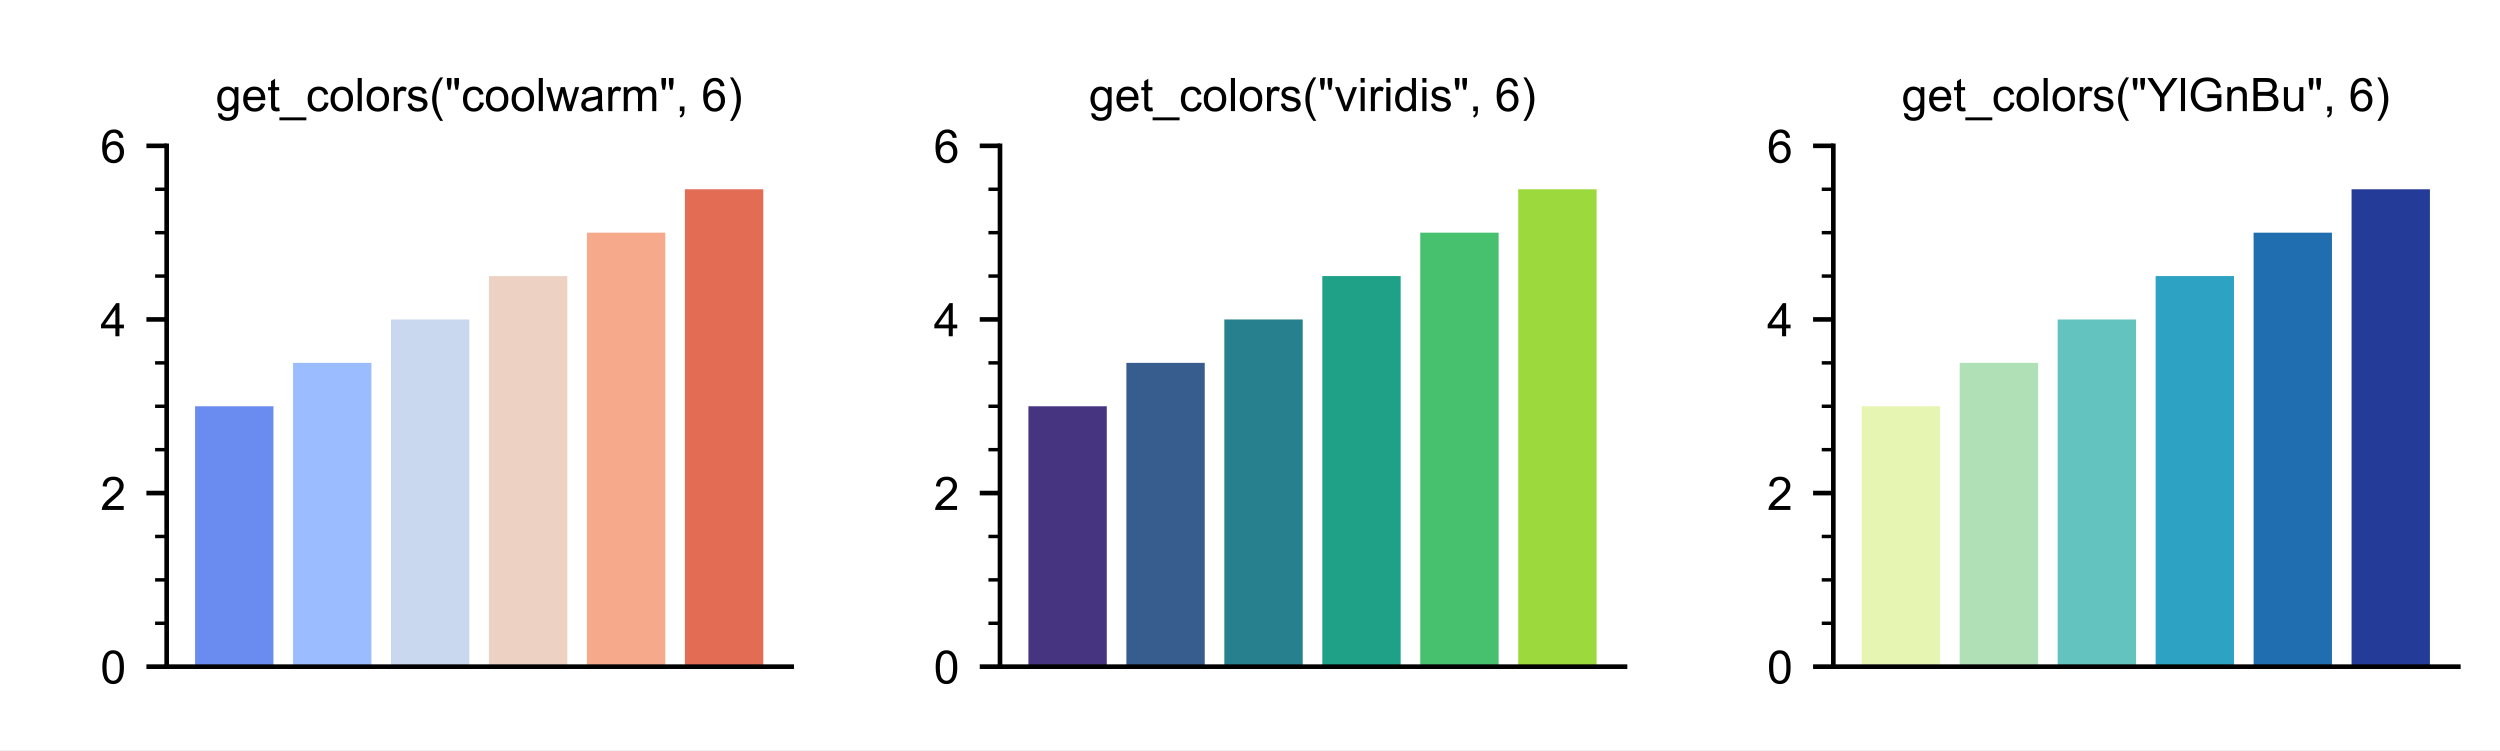
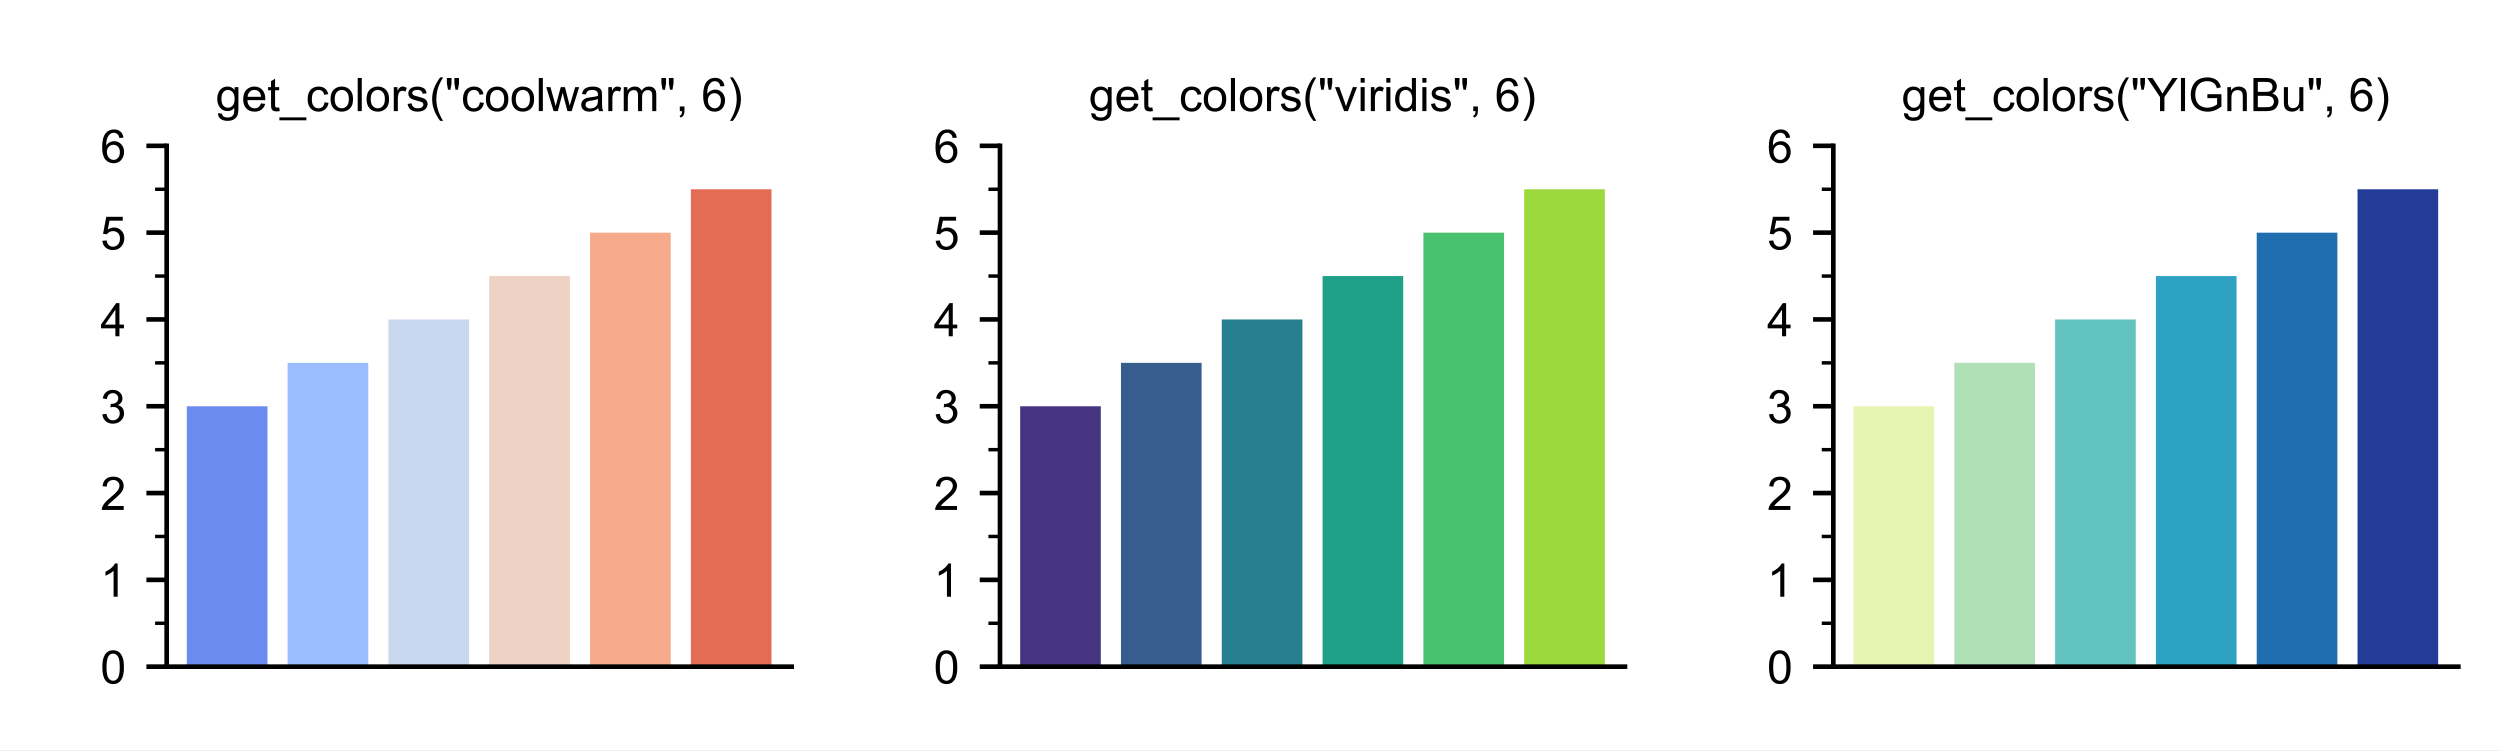
<svg xmlns="http://www.w3.org/2000/svg" xmlns:xlink="http://www.w3.org/1999/xlink" width="432pt" height="129.6pt" viewBox="0 0 432 129.6" version="1.1">
  <defs>
    <style type="text/css">*{stroke-linejoin: round; stroke-linecap: butt}</style>
  </defs>
  <g id="figure_1">
    <g id="patch_1">
      <path d="M 0 129.6  L 432 129.6  L 432 0  L 0 0  z " style="fill: #ffffff" />
    </g>
    <g id="axes_1">
      <g id="patch_2">
        <path d="M 28.8 115.2  L 136.8 115.2  L 136.8 25.2  L 28.8 25.2  z " style="fill: #ffffff" />
      </g>
      <g id="patch_3">
-         <path d="M 33.709 115.2  L 47.251 115.2  L 47.251 70.2  L 33.709 70.2  z " clip-path="url(#p4380876fb9)" style="fill: #6a8bef" />
+         <path d="M 32.284 115.2  L 46.219 115.2  L 46.219 70.2  L 32.284 70.2  z " clip-path="url(#p4380876fb9)" style="fill: #6a8bef" />
      </g>
      <g id="patch_4">
-         <path d="M 50.637 115.2  L 64.179 115.2  L 64.179 62.7  L 50.637 62.7  z " clip-path="url(#p4380876fb9)" style="fill: #9bbcff" />
+         <path d="M 49.703 115.2  L 63.639 115.2  L 63.639 62.7  L 49.703 62.7  z " clip-path="url(#p4380876fb9)" style="fill: #9bbcff" />
      </g>
      <g id="patch_5">
-         <path d="M 67.565 115.2  L 81.107 115.2  L 81.107 55.2  L 67.565 55.2  z " clip-path="url(#p4380876fb9)" style="fill: #cad8ef" />
+         <path d="M 67.123 115.2  L 81.058 115.2  L 81.058 55.2  L 67.123 55.2  z " clip-path="url(#p4380876fb9)" style="fill: #cad8ef" />
      </g>
      <g id="patch_6">
-         <path d="M 84.493 115.2  L 98.035 115.2  L 98.035 47.7  L 84.493 47.7  z " clip-path="url(#p4380876fb9)" style="fill: #edd2c3" />
+         <path d="M 84.542 115.2  L 98.477 115.2  L 98.477 47.7  L 84.542 47.7  z " clip-path="url(#p4380876fb9)" style="fill: #edd2c3" />
      </g>
      <g id="patch_7">
-         <path d="M 101.421 115.2  L 114.963 115.2  L 114.963 40.2  L 101.421 40.2  z " clip-path="url(#p4380876fb9)" style="fill: #f7a98b" />
+         <path d="M 101.961 115.2  L 115.897 115.2  L 115.897 40.2  L 101.961 40.2  z " clip-path="url(#p4380876fb9)" style="fill: #f7a98b" />
      </g>
      <g id="patch_8">
-         <path d="M 118.349 115.2  L 131.891 115.2  L 131.891 32.7  L 118.349 32.7  z " clip-path="url(#p4380876fb9)" style="fill: #e36c55" />
+         <path d="M 119.381 115.2  L 133.316 115.2  L 133.316 32.7  L 119.381 32.7  z " clip-path="url(#p4380876fb9)" style="fill: #e36c55" />
      </g>
      <g id="matplotlib.axis_1" />
      <g id="matplotlib.axis_2">
        <g id="ytick_1">
          <g id="line2d_1">
            <defs>
              <path id="maa1948f9ac" d="M 0 0  L -3.5 0  " style="stroke: #000000; stroke-width: 0.8" />
            </defs>
            <g>
              <use xlink:href="#maa1948f9ac" x="28.8" y="115.2" style="stroke: #000000; stroke-width: 0.8" />
            </g>
          </g>
          <g id="text_1">
            <g transform="translate(17.35125 118.1121) scale(0.08 -0.08)">
              <defs>
                <path id="ArialMT-13" d="M 266 2259  Q 266 3072 433 3567  Q 600 4063 929 4331  Q 1259 4600 1759 4600  Q 2128 4600 2406 4451  Q 2684 4303 2865 4023  Q 3047 3744 3150 3342  Q 3253 2941 3253 2259  Q 3253 1453 3087 958  Q 2922 463 2592 192  Q 2263 -78 1759 -78  Q 1097 -78 719 397  Q 266 969 266 2259  z M 844 2259  Q 844 1131 1108 757  Q 1372 384 1759 384  Q 2147 384 2411 759  Q 2675 1134 2675 2259  Q 2675 3391 2411 3762  Q 2147 4134 1753 4134  Q 1366 4134 1134 3806  Q 844 3388 844 2259  z " transform="scale(0.015625)" />
              </defs>
              <use xlink:href="#ArialMT-13" />
            </g>
          </g>
        </g>
        <g id="ytick_2">
          <g id="line2d_2">
            <g>
+               <use xlink:href="#maa1948f9ac" x="28.8" y="100.2" style="stroke: #000000; stroke-width: 0.8" />
+             </g>
+           </g>
+           <g id="text_2">
+             <g transform="translate(17.35125 103.1121) scale(0.08 -0.08)">
+               <defs>
+                 <path id="ArialMT-14" d="M 2384 0  L 1822 0  L 1822 3584  Q 1619 3391 1289 3197  Q 959 3003 697 2906  L 697 3450  Q 1169 3672 1522 3987  Q 1875 4303 2022 4600  L 2384 4600  L 2384 0  z " transform="scale(0.015625)" />
+               </defs>
+               <use xlink:href="#ArialMT-14" />
+             </g>
+           </g>
+         </g>
+         <g id="ytick_3">
+           <g id="line2d_3">
+             <g>
              <use xlink:href="#maa1948f9ac" x="28.8" y="85.2" style="stroke: #000000; stroke-width: 0.8" />
            </g>
          </g>
-           <g id="text_2">
+           <g id="text_3">
            <g transform="translate(17.35125 88.11211) scale(0.08 -0.08)">
              <defs>
                <path id="ArialMT-15" d="M 3222 541  L 3222 0  L 194 0  Q 188 203 259 391  Q 375 700 629 1000  Q 884 1300 1366 1694  Q 2113 2306 2375 2664  Q 2638 3022 2638 3341  Q 2638 3675 2398 3904  Q 2159 4134 1775 4134  Q 1369 4134 1125 3890  Q 881 3647 878 3216  L 300 3275  Q 359 3922 746 4261  Q 1134 4600 1788 4600  Q 2447 4600 2831 4234  Q 3216 3869 3216 3328  Q 3216 3053 3103 2787  Q 2991 2522 2730 2228  Q 2469 1934 1863 1422  Q 1356 997 1212 845  Q 1069 694 975 541  L 3222 541  z " transform="scale(0.015625)" />
              </defs>
              <use xlink:href="#ArialMT-15" />
            </g>
          </g>
        </g>
-         <g id="ytick_3">
-           <g id="line2d_3">
+         <g id="ytick_4">
+           <g id="line2d_4">
+             <g>
+               <use xlink:href="#maa1948f9ac" x="28.8" y="70.2" style="stroke: #000000; stroke-width: 0.8" />
+             </g>
+           </g>
+           <g id="text_4">
+             <g transform="translate(17.35125 73.11211) scale(0.08 -0.08)">
+               <defs>
+                 <path id="ArialMT-16" d="M 269 1209  L 831 1284  Q 928 806 1161 595  Q 1394 384 1728 384  Q 2125 384 2398 659  Q 2672 934 2672 1341  Q 2672 1728 2419 1979  Q 2166 2231 1775 2231  Q 1616 2231 1378 2169  L 1441 2663  Q 1497 2656 1531 2656  Q 1891 2656 2178 2843  Q 2466 3031 2466 3422  Q 2466 3731 2256 3934  Q 2047 4138 1716 4138  Q 1388 4138 1169 3931  Q 950 3725 888 3313  L 325 3413  Q 428 3978 793 4289  Q 1159 4600 1703 4600  Q 2078 4600 2393 4439  Q 2709 4278 2876 4000  Q 3044 3722 3044 3409  Q 3044 3113 2884 2869  Q 2725 2625 2413 2481  Q 2819 2388 3044 2092  Q 3269 1797 3269 1353  Q 3269 753 2831 336  Q 2394 -81 1725 -81  Q 1122 -81 723 278  Q 325 638 269 1209  z " transform="scale(0.015625)" />
+               </defs>
+               <use xlink:href="#ArialMT-16" />
+             </g>
+           </g>
+         </g>
+         <g id="ytick_5">
+           <g id="line2d_5">
            <g>
              <use xlink:href="#maa1948f9ac" x="28.8" y="55.2" style="stroke: #000000; stroke-width: 0.8" />
            </g>
          </g>
-           <g id="text_3">
+           <g id="text_5">
            <g transform="translate(17.35125 58.11211) scale(0.08 -0.08)">
              <defs>
                <path id="ArialMT-17" d="M 2069 0  L 2069 1097  L 81 1097  L 81 1613  L 2172 4581  L 2631 4581  L 2631 1613  L 3250 1613  L 3250 1097  L 2631 1097  L 2631 0  L 2069 0  z M 2069 1613  L 2069 3678  L 634 1613  L 2069 1613  z " transform="scale(0.015625)" />
              </defs>
              <use xlink:href="#ArialMT-17" />
            </g>
          </g>
        </g>
-         <g id="ytick_4">
-           <g id="line2d_4">
+         <g id="ytick_6">
+           <g id="line2d_6">
+             <g>
+               <use xlink:href="#maa1948f9ac" x="28.8" y="40.2" style="stroke: #000000; stroke-width: 0.8" />
+             </g>
+           </g>
+           <g id="text_6">
+             <g transform="translate(17.35125 43.11211) scale(0.08 -0.08)">
+               <defs>
+                 <path id="ArialMT-18" d="M 266 1200  L 856 1250  Q 922 819 1161 601  Q 1400 384 1738 384  Q 2144 384 2425 690  Q 2706 997 2706 1503  Q 2706 1984 2436 2262  Q 2166 2541 1728 2541  Q 1456 2541 1237 2417  Q 1019 2294 894 2097  L 366 2166  L 809 4519  L 3088 4519  L 3088 3981  L 1259 3981  L 1013 2750  Q 1425 3038 1878 3038  Q 2478 3038 2890 2622  Q 3303 2206 3303 1553  Q 3303 931 2941 478  Q 2500 -78 1738 -78  Q 1113 -78 717 272  Q 322 622 266 1200  z " transform="scale(0.015625)" />
+               </defs>
+               <use xlink:href="#ArialMT-18" />
+             </g>
+           </g>
+         </g>
+         <g id="ytick_7">
+           <g id="line2d_7">
            <g>
              <use xlink:href="#maa1948f9ac" x="28.8" y="25.2" style="stroke: #000000; stroke-width: 0.8" />
            </g>
          </g>
-           <g id="text_4">
+           <g id="text_7">
            <g transform="translate(17.35125 28.11211) scale(0.08 -0.08)">
              <defs>
                <path id="ArialMT-19" d="M 3184 3459  L 2625 3416  Q 2550 3747 2413 3897  Q 2184 4138 1850 4138  Q 1581 4138 1378 3988  Q 1113 3794 959 3422  Q 806 3050 800 2363  Q 1003 2672 1297 2822  Q 1591 2972 1913 2972  Q 2475 2972 2870 2558  Q 3266 2144 3266 1488  Q 3266 1056 3080 686  Q 2894 316 2569 119  Q 2244 -78 1831 -78  Q 1128 -78 684 439  Q 241 956 241 2144  Q 241 3472 731 4075  Q 1159 4600 1884 4600  Q 2425 4600 2770 4297  Q 3116 3994 3184 3459  z M 888 1484  Q 888 1194 1011 928  Q 1134 663 1356 523  Q 1578 384 1822 384  Q 2178 384 2434 671  Q 2691 959 2691 1453  Q 2691 1928 2437 2201  Q 2184 2475 1800 2475  Q 1419 2475 1153 2201  Q 888 1928 888 1484  z " transform="scale(0.015625)" />
              </defs>
              <use xlink:href="#ArialMT-19" />
            </g>
          </g>
        </g>
-         <g id="ytick_5">
-           <g id="line2d_5">
+         <g id="ytick_8">
+           <g id="line2d_8">
            <defs>
              <path id="mb0a09c1bce" d="M 0 0  L -2 0  " style="stroke: #000000; stroke-width: 0.6" />
            </defs>
            <g>
              <use xlink:href="#mb0a09c1bce" x="28.8" y="107.7" style="stroke: #000000; stroke-width: 0.6" />
            </g>
          </g>
        </g>
-         <g id="ytick_6">
-           <g id="line2d_6">
-             <g>
-               <use xlink:href="#mb0a09c1bce" x="28.8" y="100.2" style="stroke: #000000; stroke-width: 0.6" />
-             </g>
-           </g>
-         </g>
-         <g id="ytick_7">
-           <g id="line2d_7">
-             <g>
-               <use xlink:href="#mb0a09c1bce" x="28.8" y="92.7" style="stroke: #000000; stroke-width: 0.6" />
-             </g>
-           </g>
-         </g>
-         <g id="ytick_8">
-           <g id="line2d_8">
-             <g>
-               <use xlink:href="#mb0a09c1bce" x="28.8" y="77.7" style="stroke: #000000; stroke-width: 0.6" />
-             </g>
-           </g>
-         </g>
        <g id="ytick_9">
          <g id="line2d_9">
            <g>
-               <use xlink:href="#mb0a09c1bce" x="28.8" y="70.2" style="stroke: #000000; stroke-width: 0.6" />
+               <use xlink:href="#mb0a09c1bce" x="28.8" y="92.7" style="stroke: #000000; stroke-width: 0.6" />
            </g>
          </g>
        </g>
        <g id="ytick_10">
          <g id="line2d_10">
            <g>
-               <use xlink:href="#mb0a09c1bce" x="28.8" y="62.7" style="stroke: #000000; stroke-width: 0.6" />
+               <use xlink:href="#mb0a09c1bce" x="28.8" y="77.7" style="stroke: #000000; stroke-width: 0.6" />
            </g>
          </g>
        </g>
        <g id="ytick_11">
          <g id="line2d_11">
            <g>
-               <use xlink:href="#mb0a09c1bce" x="28.8" y="47.7" style="stroke: #000000; stroke-width: 0.6" />
+               <use xlink:href="#mb0a09c1bce" x="28.8" y="62.7" style="stroke: #000000; stroke-width: 0.6" />
            </g>
          </g>
        </g>
        <g id="ytick_12">
          <g id="line2d_12">
            <g>
-               <use xlink:href="#mb0a09c1bce" x="28.8" y="40.2" style="stroke: #000000; stroke-width: 0.6" />
+               <use xlink:href="#mb0a09c1bce" x="28.8" y="47.7" style="stroke: #000000; stroke-width: 0.6" />
            </g>
          </g>
        </g>
        <g id="ytick_13">
          <g id="line2d_13">
            <g>
              <use xlink:href="#mb0a09c1bce" x="28.8" y="32.7" style="stroke: #000000; stroke-width: 0.6" />
            </g>
          </g>
        </g>
      </g>
      <g id="patch_9">
        <path d="M 28.8 115.2  L 28.8 25.2  " style="fill: none; stroke: #000000; stroke-width: 0.8; stroke-linejoin: miter; stroke-linecap: square" />
      </g>
      <g id="patch_10">
        <path d="M 28.8 115.2  L 136.8 115.2  " style="fill: none; stroke: #000000; stroke-width: 0.8; stroke-linejoin: miter; stroke-linecap: square" />
      </g>
-       <g id="text_5">
+       <g id="text_8">
        <g transform="translate(37.28125 19.2) scale(0.08 -0.08)">
          <defs>
            <path id="ArialMT-4a" d="M 319 -275  L 866 -356  Q 900 -609 1056 -725  Q 1266 -881 1628 -881  Q 2019 -881 2231 -725  Q 2444 -569 2519 -288  Q 2563 -116 2559 434  Q 2191 0 1641 0  Q 956 0 581 494  Q 206 988 206 1678  Q 206 2153 378 2554  Q 550 2956 876 3175  Q 1203 3394 1644 3394  Q 2231 3394 2613 2919  L 2613 3319  L 3131 3319  L 3131 450  Q 3131 -325 2973 -648  Q 2816 -972 2473 -1159  Q 2131 -1347 1631 -1347  Q 1038 -1347 672 -1080  Q 306 -813 319 -275  z M 784 1719  Q 784 1066 1043 766  Q 1303 466 1694 466  Q 2081 466 2343 764  Q 2606 1063 2606 1700  Q 2606 2309 2336 2618  Q 2066 2928 1684 2928  Q 1309 2928 1046 2623  Q 784 2319 784 1719  z " transform="scale(0.015625)" />
            <path id="ArialMT-48" d="M 2694 1069  L 3275 997  Q 3138 488 2766 206  Q 2394 -75 1816 -75  Q 1088 -75 661 373  Q 234 822 234 1631  Q 234 2469 665 2931  Q 1097 3394 1784 3394  Q 2450 3394 2872 2941  Q 3294 2488 3294 1666  Q 3294 1616 3291 1516  L 816 1516  Q 847 969 1125 678  Q 1403 388 1819 388  Q 2128 388 2347 550  Q 2566 713 2694 1069  z M 847 1978  L 2700 1978  Q 2663 2397 2488 2606  Q 2219 2931 1791 2931  Q 1403 2931 1139 2672  Q 875 2413 847 1978  z " transform="scale(0.015625)" />
            <path id="ArialMT-57" d="M 1650 503  L 1731 6  Q 1494 -44 1306 -44  Q 1000 -44 831 53  Q 663 150 594 308  Q 525 466 525 972  L 525 2881  L 113 2881  L 113 3319  L 525 3319  L 525 4141  L 1084 4478  L 1084 3319  L 1650 3319  L 1650 2881  L 1084 2881  L 1084 941  Q 1084 700 1114 631  Q 1144 563 1211 522  Q 1278 481 1403 481  Q 1497 481 1650 503  z " transform="scale(0.015625)" />
            <path id="ArialMT-42" d="M -97 -1272  L -97 -866  L 3631 -866  L 3631 -1272  L -97 -1272  z " transform="scale(0.015625)" />
            <path id="ArialMT-46" d="M 2588 1216  L 3141 1144  Q 3050 572 2676 248  Q 2303 -75 1759 -75  Q 1078 -75 664 370  Q 250 816 250 1647  Q 250 2184 428 2587  Q 606 2991 970 3192  Q 1334 3394 1763 3394  Q 2303 3394 2647 3120  Q 2991 2847 3088 2344  L 2541 2259  Q 2463 2594 2264 2762  Q 2066 2931 1784 2931  Q 1359 2931 1093 2626  Q 828 2322 828 1663  Q 828 994 1084 691  Q 1341 388 1753 388  Q 2084 388 2306 591  Q 2528 794 2588 1216  z " transform="scale(0.015625)" />
            <path id="ArialMT-52" d="M 213 1659  Q 213 2581 725 3025  Q 1153 3394 1769 3394  Q 2453 3394 2887 2945  Q 3322 2497 3322 1706  Q 3322 1066 3130 698  Q 2938 331 2570 128  Q 2203 -75 1769 -75  Q 1072 -75 642 372  Q 213 819 213 1659  z M 791 1659  Q 791 1022 1069 705  Q 1347 388 1769 388  Q 2188 388 2466 706  Q 2744 1025 2744 1678  Q 2744 2294 2464 2611  Q 2184 2928 1769 2928  Q 1347 2928 1069 2612  Q 791 2297 791 1659  z " transform="scale(0.015625)" />
            <path id="ArialMT-4f" d="M 409 0  L 409 4581  L 972 4581  L 972 0  L 409 0  z " transform="scale(0.015625)" />
            <path id="ArialMT-55" d="M 416 0  L 416 3319  L 922 3319  L 922 2816  Q 1116 3169 1280 3281  Q 1444 3394 1641 3394  Q 1925 3394 2219 3213  L 2025 2691  Q 1819 2813 1613 2813  Q 1428 2813 1281 2702  Q 1134 2591 1072 2394  Q 978 2094 978 1738  L 978 0  L 416 0  z " transform="scale(0.015625)" />
            <path id="ArialMT-56" d="M 197 991  L 753 1078  Q 800 744 1014 566  Q 1228 388 1613 388  Q 2000 388 2187 545  Q 2375 703 2375 916  Q 2375 1106 2209 1216  Q 2094 1291 1634 1406  Q 1016 1563 777 1677  Q 538 1791 414 1992  Q 291 2194 291 2438  Q 291 2659 392 2848  Q 494 3038 669 3163  Q 800 3259 1026 3326  Q 1253 3394 1513 3394  Q 1903 3394 2198 3281  Q 2494 3169 2634 2976  Q 2775 2784 2828 2463  L 2278 2388  Q 2241 2644 2061 2787  Q 1881 2931 1553 2931  Q 1166 2931 1000 2803  Q 834 2675 834 2503  Q 834 2394 903 2306  Q 972 2216 1119 2156  Q 1203 2125 1616 2013  Q 2213 1853 2448 1751  Q 2684 1650 2818 1456  Q 2953 1263 2953 975  Q 2953 694 2789 445  Q 2625 197 2315 61  Q 2006 -75 1616 -75  Q 969 -75 630 194  Q 291 463 197 991  z " transform="scale(0.015625)" />
            <path id="ArialMT-b" d="M 1497 -1347  Q 1031 -759 709 28  Q 388 816 388 1659  Q 388 2403 628 3084  Q 909 3875 1497 4659  L 1900 4659  Q 1522 4009 1400 3731  Q 1209 3300 1100 2831  Q 966 2247 966 1656  Q 966 153 1900 -1347  L 1497 -1347  z " transform="scale(0.015625)" />
            <path id="ArialMT-5" d="M 450 2959  L 294 3831  L 294 4581  L 934 4581  L 934 3831  L 794 2959  L 450 2959  z M 1484 2959  L 1331 3831  L 1331 4581  L 1972 4581  L 1972 3831  L 1822 2959  L 1484 2959  z " transform="scale(0.015625)" />
            <path id="ArialMT-5a" d="M 1034 0  L 19 3319  L 600 3319  L 1128 1403  L 1325 691  Q 1338 744 1497 1375  L 2025 3319  L 2603 3319  L 3100 1394  L 3266 759  L 3456 1400  L 4025 3319  L 4572 3319  L 3534 0  L 2950 0  L 2422 1988  L 2294 2553  L 1622 0  L 1034 0  z " transform="scale(0.015625)" />
            <path id="ArialMT-44" d="M 2588 409  Q 2275 144 1986 34  Q 1697 -75 1366 -75  Q 819 -75 525 192  Q 231 459 231 875  Q 231 1119 342 1320  Q 453 1522 633 1644  Q 813 1766 1038 1828  Q 1203 1872 1538 1913  Q 2219 1994 2541 2106  Q 2544 2222 2544 2253  Q 2544 2597 2384 2738  Q 2169 2928 1744 2928  Q 1347 2928 1158 2789  Q 969 2650 878 2297  L 328 2372  Q 403 2725 575 2942  Q 747 3159 1072 3276  Q 1397 3394 1825 3394  Q 2250 3394 2515 3294  Q 2781 3194 2906 3042  Q 3031 2891 3081 2659  Q 3109 2516 3109 2141  L 3109 1391  Q 3109 606 3145 398  Q 3181 191 3288 0  L 2700 0  Q 2613 175 2588 409  z M 2541 1666  Q 2234 1541 1622 1453  Q 1275 1403 1131 1340  Q 988 1278 909 1158  Q 831 1038 831 891  Q 831 666 1001 516  Q 1172 366 1500 366  Q 1825 366 2078 508  Q 2331 650 2450 897  Q 2541 1088 2541 1459  L 2541 1666  z " transform="scale(0.015625)" />
            <path id="ArialMT-50" d="M 422 0  L 422 3319  L 925 3319  L 925 2853  Q 1081 3097 1340 3245  Q 1600 3394 1931 3394  Q 2300 3394 2536 3241  Q 2772 3088 2869 2813  Q 3263 3394 3894 3394  Q 4388 3394 4653 3120  Q 4919 2847 4919 2278  L 4919 0  L 4359 0  L 4359 2091  Q 4359 2428 4304 2576  Q 4250 2725 4106 2815  Q 3963 2906 3769 2906  Q 3419 2906 3187 2673  Q 2956 2441 2956 1928  L 2956 0  L 2394 0  L 2394 2156  Q 2394 2531 2256 2718  Q 2119 2906 1806 2906  Q 1569 2906 1367 2781  Q 1166 2656 1075 2415  Q 984 2175 984 1722  L 984 0  L 422 0  z " transform="scale(0.015625)" />
            <path id="ArialMT-f" d="M 569 0  L 569 641  L 1209 641  L 1209 0  Q 1209 -353 1084 -570  Q 959 -788 688 -906  L 531 -666  Q 709 -588 793 -436  Q 878 -284 888 0  L 569 0  z " transform="scale(0.015625)" />
            <path id="ArialMT-3" transform="scale(0.015625)" />
            <path id="ArialMT-c" d="M 791 -1347  L 388 -1347  Q 1322 153 1322 1656  Q 1322 2244 1188 2822  Q 1081 3291 891 3722  Q 769 4003 388 4659  L 791 4659  Q 1378 3875 1659 3084  Q 1900 2403 1900 1659  Q 1900 816 1576 28  Q 1253 -759 791 -1347  z " transform="scale(0.015625)" />
          </defs>
          <use xlink:href="#ArialMT-4a" />
          <use xlink:href="#ArialMT-48" transform="translate(55.60938 0)" />
          <use xlink:href="#ArialMT-57" transform="translate(111.2188 0)" />
          <use xlink:href="#ArialMT-42" transform="translate(139 0)" />
          <use xlink:href="#ArialMT-46" transform="translate(194.6094 0)" />
          <use xlink:href="#ArialMT-52" transform="translate(244.6094 0)" />
          <use xlink:href="#ArialMT-4f" transform="translate(300.2188 0)" />
          <use xlink:href="#ArialMT-52" transform="translate(322.4375 0)" />
          <use xlink:href="#ArialMT-55" transform="translate(378.0469 0)" />
          <use xlink:href="#ArialMT-56" transform="translate(411.3438 0)" />
          <use xlink:href="#ArialMT-b" transform="translate(461.3438 0)" />
          <use xlink:href="#ArialMT-5" transform="translate(494.6406 0)" />
          <use xlink:href="#ArialMT-46" transform="translate(530.1406 0)" />
          <use xlink:href="#ArialMT-52" transform="translate(580.1406 0)" />
          <use xlink:href="#ArialMT-52" transform="translate(635.75 0)" />
          <use xlink:href="#ArialMT-4f" transform="translate(691.3594 0)" />
          <use xlink:href="#ArialMT-5a" transform="translate(713.5781 0)" />
          <use xlink:href="#ArialMT-44" transform="translate(785.7969 0)" />
          <use xlink:href="#ArialMT-55" transform="translate(841.4062 0)" />
          <use xlink:href="#ArialMT-50" transform="translate(874.7031 0)" />
          <use xlink:href="#ArialMT-5" transform="translate(958 0)" />
          <use xlink:href="#ArialMT-f" transform="translate(993.5 0)" />
          <use xlink:href="#ArialMT-3" transform="translate(1021.281 0)" />
          <use xlink:href="#ArialMT-19" transform="translate(1049.062 0)" />
          <use xlink:href="#ArialMT-c" transform="translate(1104.672 0)" />
        </g>
      </g>
    </g>
    <g id="axes_2">
      <g id="patch_11">
        <path d="M 172.8 115.2  L 280.8 115.2  L 280.8 25.2  L 172.8 25.2  z " style="fill: #ffffff" />
      </g>
      <g id="patch_12">
-         <path d="M 177.709 115.2  L 191.251 115.2  L 191.251 70.2  L 177.709 70.2  z " clip-path="url(#p48844ceb80)" style="fill: #463480" />
+         <path d="M 176.284 115.2  L 190.219 115.2  L 190.219 70.2  L 176.284 70.2  z " clip-path="url(#p48844ceb80)" style="fill: #463480" />
      </g>
      <g id="patch_13">
-         <path d="M 194.637 115.2  L 208.179 115.2  L 208.179 62.7  L 194.637 62.7  z " clip-path="url(#p48844ceb80)" style="fill: #365d8d" />
+         <path d="M 193.703 115.2  L 207.639 115.2  L 207.639 62.7  L 193.703 62.7  z " clip-path="url(#p48844ceb80)" style="fill: #365d8d" />
      </g>
      <g id="patch_14">
-         <path d="M 211.565 115.2  L 225.107 115.2  L 225.107 55.2  L 211.565 55.2  z " clip-path="url(#p48844ceb80)" style="fill: #27808e" />
+         <path d="M 211.123 115.2  L 225.058 115.2  L 225.058 55.2  L 211.123 55.2  z " clip-path="url(#p48844ceb80)" style="fill: #27808e" />
      </g>
      <g id="patch_15">
-         <path d="M 228.493 115.2  L 242.035 115.2  L 242.035 47.7  L 228.493 47.7  z " clip-path="url(#p48844ceb80)" style="fill: #1fa188" />
+         <path d="M 228.542 115.2  L 242.477 115.2  L 242.477 47.7  L 228.542 47.7  z " clip-path="url(#p48844ceb80)" style="fill: #1fa188" />
      </g>
      <g id="patch_16">
-         <path d="M 245.421 115.2  L 258.963 115.2  L 258.963 40.2  L 245.421 40.2  z " clip-path="url(#p48844ceb80)" style="fill: #48c16e" />
+         <path d="M 245.961 115.2  L 259.897 115.2  L 259.897 40.2  L 245.961 40.2  z " clip-path="url(#p48844ceb80)" style="fill: #48c16e" />
      </g>
      <g id="patch_17">
-         <path d="M 262.349 115.2  L 275.891 115.2  L 275.891 32.7  L 262.349 32.7  z " clip-path="url(#p48844ceb80)" style="fill: #9bd93c" />
+         <path d="M 263.381 115.2  L 277.316 115.2  L 277.316 32.7  L 263.381 32.7  z " clip-path="url(#p48844ceb80)" style="fill: #9bd93c" />
      </g>
      <g id="matplotlib.axis_3" />
      <g id="matplotlib.axis_4">
        <g id="ytick_14">
          <g id="line2d_14">
            <g>
              <use xlink:href="#maa1948f9ac" x="172.8" y="115.2" style="stroke: #000000; stroke-width: 0.8" />
            </g>
          </g>
-           <g id="text_6">
+           <g id="text_9">
            <g transform="translate(161.3512 118.1121) scale(0.08 -0.08)">
              <use xlink:href="#ArialMT-13" />
            </g>
          </g>
        </g>
        <g id="ytick_15">
          <g id="line2d_15">
            <g>
+               <use xlink:href="#maa1948f9ac" x="172.8" y="100.2" style="stroke: #000000; stroke-width: 0.8" />
+             </g>
+           </g>
+           <g id="text_10">
+             <g transform="translate(161.3512 103.1121) scale(0.08 -0.08)">
+               <use xlink:href="#ArialMT-14" />
+             </g>
+           </g>
+         </g>
+         <g id="ytick_16">
+           <g id="line2d_16">
+             <g>
              <use xlink:href="#maa1948f9ac" x="172.8" y="85.2" style="stroke: #000000; stroke-width: 0.8" />
            </g>
          </g>
-           <g id="text_7">
+           <g id="text_11">
            <g transform="translate(161.3512 88.11211) scale(0.08 -0.08)">
              <use xlink:href="#ArialMT-15" />
            </g>
          </g>
        </g>
-         <g id="ytick_16">
-           <g id="line2d_16">
+         <g id="ytick_17">
+           <g id="line2d_17">
+             <g>
+               <use xlink:href="#maa1948f9ac" x="172.8" y="70.2" style="stroke: #000000; stroke-width: 0.8" />
+             </g>
+           </g>
+           <g id="text_12">
+             <g transform="translate(161.3512 73.11211) scale(0.08 -0.08)">
+               <use xlink:href="#ArialMT-16" />
+             </g>
+           </g>
+         </g>
+         <g id="ytick_18">
+           <g id="line2d_18">
            <g>
              <use xlink:href="#maa1948f9ac" x="172.8" y="55.2" style="stroke: #000000; stroke-width: 0.8" />
            </g>
          </g>
-           <g id="text_8">
+           <g id="text_13">
            <g transform="translate(161.3512 58.11211) scale(0.08 -0.08)">
              <use xlink:href="#ArialMT-17" />
            </g>
          </g>
        </g>
-         <g id="ytick_17">
-           <g id="line2d_17">
+         <g id="ytick_19">
+           <g id="line2d_19">
+             <g>
+               <use xlink:href="#maa1948f9ac" x="172.8" y="40.2" style="stroke: #000000; stroke-width: 0.8" />
+             </g>
+           </g>
+           <g id="text_14">
+             <g transform="translate(161.3512 43.11211) scale(0.08 -0.08)">
+               <use xlink:href="#ArialMT-18" />
+             </g>
+           </g>
+         </g>
+         <g id="ytick_20">
+           <g id="line2d_20">
            <g>
              <use xlink:href="#maa1948f9ac" x="172.8" y="25.2" style="stroke: #000000; stroke-width: 0.8" />
            </g>
          </g>
-           <g id="text_9">
+           <g id="text_15">
            <g transform="translate(161.3512 28.11211) scale(0.08 -0.08)">
              <use xlink:href="#ArialMT-19" />
            </g>
          </g>
        </g>
-         <g id="ytick_18">
-           <g id="line2d_18">
-             <g>
-               <use xlink:href="#mb0a09c1bce" x="172.8" y="107.7" style="stroke: #000000; stroke-width: 0.6" />
-             </g>
-           </g>
-         </g>
-         <g id="ytick_19">
-           <g id="line2d_19">
-             <g>
-               <use xlink:href="#mb0a09c1bce" x="172.8" y="100.2" style="stroke: #000000; stroke-width: 0.6" />
-             </g>
-           </g>
-         </g>
-         <g id="ytick_20">
-           <g id="line2d_20">
-             <g>
-               <use xlink:href="#mb0a09c1bce" x="172.8" y="92.7" style="stroke: #000000; stroke-width: 0.6" />
-             </g>
-           </g>
-         </g>
        <g id="ytick_21">
          <g id="line2d_21">
            <g>
-               <use xlink:href="#mb0a09c1bce" x="172.8" y="77.7" style="stroke: #000000; stroke-width: 0.6" />
+               <use xlink:href="#mb0a09c1bce" x="172.8" y="107.7" style="stroke: #000000; stroke-width: 0.6" />
            </g>
          </g>
        </g>
        <g id="ytick_22">
          <g id="line2d_22">
            <g>
-               <use xlink:href="#mb0a09c1bce" x="172.8" y="70.2" style="stroke: #000000; stroke-width: 0.6" />
+               <use xlink:href="#mb0a09c1bce" x="172.8" y="92.7" style="stroke: #000000; stroke-width: 0.6" />
            </g>
          </g>
        </g>
        <g id="ytick_23">
          <g id="line2d_23">
            <g>
-               <use xlink:href="#mb0a09c1bce" x="172.8" y="62.7" style="stroke: #000000; stroke-width: 0.6" />
+               <use xlink:href="#mb0a09c1bce" x="172.8" y="77.7" style="stroke: #000000; stroke-width: 0.6" />
            </g>
          </g>
        </g>
        <g id="ytick_24">
          <g id="line2d_24">
            <g>
-               <use xlink:href="#mb0a09c1bce" x="172.8" y="47.7" style="stroke: #000000; stroke-width: 0.6" />
+               <use xlink:href="#mb0a09c1bce" x="172.8" y="62.7" style="stroke: #000000; stroke-width: 0.6" />
            </g>
          </g>
        </g>
        <g id="ytick_25">
          <g id="line2d_25">
            <g>
-               <use xlink:href="#mb0a09c1bce" x="172.8" y="40.2" style="stroke: #000000; stroke-width: 0.6" />
+               <use xlink:href="#mb0a09c1bce" x="172.8" y="47.7" style="stroke: #000000; stroke-width: 0.6" />
            </g>
          </g>
        </g>
        <g id="ytick_26">
          <g id="line2d_26">
            <g>
              <use xlink:href="#mb0a09c1bce" x="172.8" y="32.7" style="stroke: #000000; stroke-width: 0.6" />
            </g>
          </g>
        </g>
      </g>
      <g id="patch_18">
        <path d="M 172.8 115.2  L 172.8 25.2  " style="fill: none; stroke: #000000; stroke-width: 0.8; stroke-linejoin: miter; stroke-linecap: square" />
      </g>
      <g id="patch_19">
        <path d="M 172.8 115.2  L 280.8 115.2  " style="fill: none; stroke: #000000; stroke-width: 0.8; stroke-linejoin: miter; stroke-linecap: square" />
      </g>
-       <g id="text_10">
+       <g id="text_16">
        <g transform="translate(188.1731 19.2) scale(0.08 -0.08)">
          <defs>
            <path id="ArialMT-59" d="M 1344 0  L 81 3319  L 675 3319  L 1388 1331  Q 1503 1009 1600 663  Q 1675 925 1809 1294  L 2547 3319  L 3125 3319  L 1869 0  L 1344 0  z " transform="scale(0.015625)" />
            <path id="ArialMT-4c" d="M 425 3934  L 425 4581  L 988 4581  L 988 3934  L 425 3934  z M 425 0  L 425 3319  L 988 3319  L 988 0  L 425 0  z " transform="scale(0.015625)" />
            <path id="ArialMT-47" d="M 2575 0  L 2575 419  Q 2259 -75 1647 -75  Q 1250 -75 917 144  Q 584 363 401 755  Q 219 1147 219 1656  Q 219 2153 384 2558  Q 550 2963 881 3178  Q 1213 3394 1622 3394  Q 1922 3394 2156 3267  Q 2391 3141 2538 2938  L 2538 4581  L 3097 4581  L 3097 0  L 2575 0  z M 797 1656  Q 797 1019 1065 703  Q 1334 388 1700 388  Q 2069 388 2326 689  Q 2584 991 2584 1609  Q 2584 2291 2321 2609  Q 2059 2928 1675 2928  Q 1300 2928 1048 2622  Q 797 2316 797 1656  z " transform="scale(0.015625)" />
          </defs>
          <use xlink:href="#ArialMT-4a" />
          <use xlink:href="#ArialMT-48" transform="translate(55.60938 0)" />
          <use xlink:href="#ArialMT-57" transform="translate(111.2188 0)" />
          <use xlink:href="#ArialMT-42" transform="translate(139 0)" />
          <use xlink:href="#ArialMT-46" transform="translate(194.6094 0)" />
          <use xlink:href="#ArialMT-52" transform="translate(244.6094 0)" />
          <use xlink:href="#ArialMT-4f" transform="translate(300.2188 0)" />
          <use xlink:href="#ArialMT-52" transform="translate(322.4375 0)" />
          <use xlink:href="#ArialMT-55" transform="translate(378.0469 0)" />
          <use xlink:href="#ArialMT-56" transform="translate(411.3438 0)" />
          <use xlink:href="#ArialMT-b" transform="translate(461.3438 0)" />
          <use xlink:href="#ArialMT-5" transform="translate(494.6406 0)" />
          <use xlink:href="#ArialMT-59" transform="translate(530.1406 0)" />
          <use xlink:href="#ArialMT-4c" transform="translate(580.1406 0)" />
          <use xlink:href="#ArialMT-55" transform="translate(602.3594 0)" />
          <use xlink:href="#ArialMT-4c" transform="translate(635.6562 0)" />
          <use xlink:href="#ArialMT-47" transform="translate(657.875 0)" />
          <use xlink:href="#ArialMT-4c" transform="translate(713.4844 0)" />
          <use xlink:href="#ArialMT-56" transform="translate(735.7031 0)" />
          <use xlink:href="#ArialMT-5" transform="translate(785.7031 0)" />
          <use xlink:href="#ArialMT-f" transform="translate(821.2031 0)" />
          <use xlink:href="#ArialMT-3" transform="translate(848.9844 0)" />
          <use xlink:href="#ArialMT-19" transform="translate(876.7656 0)" />
          <use xlink:href="#ArialMT-c" transform="translate(932.375 0)" />
        </g>
      </g>
    </g>
    <g id="axes_3">
      <g id="patch_20">
        <path d="M 316.8 115.2  L 424.8 115.2  L 424.8 25.2  L 316.8 25.2  z " style="fill: #ffffff" />
      </g>
      <g id="patch_21">
-         <path d="M 321.709 115.2  L 335.251 115.2  L 335.251 70.2  L 321.709 70.2  z " clip-path="url(#pdc036fd42e)" style="fill: #e6f5b2" />
+         <path d="M 320.284 115.2  L 334.219 115.2  L 334.219 70.2  L 320.284 70.2  z " clip-path="url(#pdc036fd42e)" style="fill: #e6f5b2" />
      </g>
      <g id="patch_22">
-         <path d="M 338.637 115.2  L 352.179 115.2  L 352.179 62.7  L 338.637 62.7  z " clip-path="url(#pdc036fd42e)" style="fill: #b0e0b6" />
+         <path d="M 337.703 115.2  L 351.639 115.2  L 351.639 62.7  L 337.703 62.7  z " clip-path="url(#pdc036fd42e)" style="fill: #b0e0b6" />
      </g>
      <g id="patch_23">
-         <path d="M 355.565 115.2  L 369.107 115.2  L 369.107 55.2  L 355.565 55.2  z " clip-path="url(#pdc036fd42e)" style="fill: #63c3bf" />
+         <path d="M 355.123 115.2  L 369.058 115.2  L 369.058 55.2  L 355.123 55.2  z " clip-path="url(#pdc036fd42e)" style="fill: #63c3bf" />
      </g>
      <g id="patch_24">
-         <path d="M 372.493 115.2  L 386.035 115.2  L 386.035 47.7  L 372.493 47.7  z " clip-path="url(#pdc036fd42e)" style="fill: #2da2c2" />
+         <path d="M 372.542 115.2  L 386.477 115.2  L 386.477 47.7  L 372.542 47.7  z " clip-path="url(#pdc036fd42e)" style="fill: #2da2c2" />
      </g>
      <g id="patch_25">
-         <path d="M 389.421 115.2  L 402.963 115.2  L 402.963 40.2  L 389.421 40.2  z " clip-path="url(#pdc036fd42e)" style="fill: #206eb0" />
+         <path d="M 389.961 115.2  L 403.897 115.2  L 403.897 40.2  L 389.961 40.2  z " clip-path="url(#pdc036fd42e)" style="fill: #206eb0" />
      </g>
      <g id="patch_26">
-         <path d="M 406.349 115.2  L 419.891 115.2  L 419.891 32.7  L 406.349 32.7  z " clip-path="url(#pdc036fd42e)" style="fill: #243c98" />
+         <path d="M 407.381 115.2  L 421.316 115.2  L 421.316 32.7  L 407.381 32.7  z " clip-path="url(#pdc036fd42e)" style="fill: #243c98" />
      </g>
      <g id="matplotlib.axis_5" />
      <g id="matplotlib.axis_6">
        <g id="ytick_27">
          <g id="line2d_27">
            <g>
              <use xlink:href="#maa1948f9ac" x="316.8" y="115.2" style="stroke: #000000; stroke-width: 0.8" />
            </g>
          </g>
-           <g id="text_11">
+           <g id="text_17">
            <g transform="translate(305.3512 118.1121) scale(0.08 -0.08)">
              <use xlink:href="#ArialMT-13" />
            </g>
          </g>
        </g>
        <g id="ytick_28">
          <g id="line2d_28">
            <g>
+               <use xlink:href="#maa1948f9ac" x="316.8" y="100.2" style="stroke: #000000; stroke-width: 0.8" />
+             </g>
+           </g>
+           <g id="text_18">
+             <g transform="translate(305.3512 103.1121) scale(0.08 -0.08)">
+               <use xlink:href="#ArialMT-14" />
+             </g>
+           </g>
+         </g>
+         <g id="ytick_29">
+           <g id="line2d_29">
+             <g>
              <use xlink:href="#maa1948f9ac" x="316.8" y="85.2" style="stroke: #000000; stroke-width: 0.8" />
            </g>
          </g>
-           <g id="text_12">
+           <g id="text_19">
            <g transform="translate(305.3512 88.11211) scale(0.08 -0.08)">
              <use xlink:href="#ArialMT-15" />
            </g>
          </g>
        </g>
-         <g id="ytick_29">
-           <g id="line2d_29">
+         <g id="ytick_30">
+           <g id="line2d_30">
+             <g>
+               <use xlink:href="#maa1948f9ac" x="316.8" y="70.2" style="stroke: #000000; stroke-width: 0.8" />
+             </g>
+           </g>
+           <g id="text_20">
+             <g transform="translate(305.3512 73.11211) scale(0.08 -0.08)">
+               <use xlink:href="#ArialMT-16" />
+             </g>
+           </g>
+         </g>
+         <g id="ytick_31">
+           <g id="line2d_31">
            <g>
              <use xlink:href="#maa1948f9ac" x="316.8" y="55.2" style="stroke: #000000; stroke-width: 0.8" />
            </g>
          </g>
-           <g id="text_13">
+           <g id="text_21">
            <g transform="translate(305.3512 58.11211) scale(0.08 -0.08)">
              <use xlink:href="#ArialMT-17" />
            </g>
          </g>
        </g>
-         <g id="ytick_30">
-           <g id="line2d_30">
+         <g id="ytick_32">
+           <g id="line2d_32">
+             <g>
+               <use xlink:href="#maa1948f9ac" x="316.8" y="40.2" style="stroke: #000000; stroke-width: 0.8" />
+             </g>
+           </g>
+           <g id="text_22">
+             <g transform="translate(305.3512 43.11211) scale(0.08 -0.08)">
+               <use xlink:href="#ArialMT-18" />
+             </g>
+           </g>
+         </g>
+         <g id="ytick_33">
+           <g id="line2d_33">
            <g>
              <use xlink:href="#maa1948f9ac" x="316.8" y="25.2" style="stroke: #000000; stroke-width: 0.8" />
            </g>
          </g>
-           <g id="text_14">
+           <g id="text_23">
            <g transform="translate(305.3512 28.11211) scale(0.08 -0.08)">
              <use xlink:href="#ArialMT-19" />
            </g>
          </g>
        </g>
-         <g id="ytick_31">
-           <g id="line2d_31">
-             <g>
-               <use xlink:href="#mb0a09c1bce" x="316.8" y="107.7" style="stroke: #000000; stroke-width: 0.6" />
-             </g>
-           </g>
-         </g>
-         <g id="ytick_32">
-           <g id="line2d_32">
-             <g>
-               <use xlink:href="#mb0a09c1bce" x="316.8" y="100.2" style="stroke: #000000; stroke-width: 0.6" />
-             </g>
-           </g>
-         </g>
-         <g id="ytick_33">
-           <g id="line2d_33">
-             <g>
-               <use xlink:href="#mb0a09c1bce" x="316.8" y="92.7" style="stroke: #000000; stroke-width: 0.6" />
-             </g>
-           </g>
-         </g>
        <g id="ytick_34">
          <g id="line2d_34">
            <g>
-               <use xlink:href="#mb0a09c1bce" x="316.8" y="77.7" style="stroke: #000000; stroke-width: 0.6" />
+               <use xlink:href="#mb0a09c1bce" x="316.8" y="107.7" style="stroke: #000000; stroke-width: 0.6" />
            </g>
          </g>
        </g>
        <g id="ytick_35">
          <g id="line2d_35">
            <g>
-               <use xlink:href="#mb0a09c1bce" x="316.8" y="70.2" style="stroke: #000000; stroke-width: 0.6" />
+               <use xlink:href="#mb0a09c1bce" x="316.8" y="92.7" style="stroke: #000000; stroke-width: 0.6" />
            </g>
          </g>
        </g>
        <g id="ytick_36">
          <g id="line2d_36">
            <g>
-               <use xlink:href="#mb0a09c1bce" x="316.8" y="62.7" style="stroke: #000000; stroke-width: 0.6" />
+               <use xlink:href="#mb0a09c1bce" x="316.8" y="77.7" style="stroke: #000000; stroke-width: 0.6" />
            </g>
          </g>
        </g>
        <g id="ytick_37">
          <g id="line2d_37">
            <g>
-               <use xlink:href="#mb0a09c1bce" x="316.8" y="47.7" style="stroke: #000000; stroke-width: 0.6" />
+               <use xlink:href="#mb0a09c1bce" x="316.8" y="62.7" style="stroke: #000000; stroke-width: 0.6" />
            </g>
          </g>
        </g>
        <g id="ytick_38">
          <g id="line2d_38">
            <g>
-               <use xlink:href="#mb0a09c1bce" x="316.8" y="40.2" style="stroke: #000000; stroke-width: 0.6" />
+               <use xlink:href="#mb0a09c1bce" x="316.8" y="47.7" style="stroke: #000000; stroke-width: 0.6" />
            </g>
          </g>
        </g>
        <g id="ytick_39">
          <g id="line2d_39">
            <g>
              <use xlink:href="#mb0a09c1bce" x="316.8" y="32.7" style="stroke: #000000; stroke-width: 0.6" />
            </g>
          </g>
        </g>
      </g>
      <g id="patch_27">
        <path d="M 316.8 115.2  L 316.8 25.2  " style="fill: none; stroke: #000000; stroke-width: 0.8; stroke-linejoin: miter; stroke-linecap: square" />
      </g>
      <g id="patch_28">
        <path d="M 316.8 115.2  L 424.8 115.2  " style="fill: none; stroke: #000000; stroke-width: 0.8; stroke-linejoin: miter; stroke-linecap: square" />
      </g>
-       <g id="text_15">
+       <g id="text_24">
        <g transform="translate(328.6106 19.2) scale(0.08 -0.08)">
          <defs>
            <path id="ArialMT-3c" d="M 1784 0  L 1784 1941  L 19 4581  L 756 4581  L 1659 3200  Q 1909 2813 2125 2425  Q 2331 2784 2625 3234  L 3513 4581  L 4219 4581  L 2391 1941  L 2391 0  L 1784 0  z " transform="scale(0.015625)" />
            <path id="ArialMT-2a" d="M 2638 1797  L 2638 2334  L 4578 2338  L 4578 638  Q 4131 281 3656 101  Q 3181 -78 2681 -78  Q 2006 -78 1454 211  Q 903 500 622 1047  Q 341 1594 341 2269  Q 341 2938 620 3517  Q 900 4097 1425 4378  Q 1950 4659 2634 4659  Q 3131 4659 3532 4498  Q 3934 4338 4162 4050  Q 4391 3763 4509 3300  L 3963 3150  Q 3859 3500 3706 3700  Q 3553 3900 3268 4020  Q 2984 4141 2638 4141  Q 2222 4141 1919 4014  Q 1616 3888 1430 3681  Q 1244 3475 1141 3228  Q 966 2803 966 2306  Q 966 1694 1177 1281  Q 1388 869 1791 669  Q 2194 469 2647 469  Q 3041 469 3416 620  Q 3791 772 3984 944  L 3984 1797  L 2638 1797  z " transform="scale(0.015625)" />
            <path id="ArialMT-51" d="M 422 0  L 422 3319  L 928 3319  L 928 2847  Q 1294 3394 1984 3394  Q 2284 3394 2536 3286  Q 2788 3178 2913 3003  Q 3038 2828 3088 2588  Q 3119 2431 3119 2041  L 3119 0  L 2556 0  L 2556 2019  Q 2556 2363 2490 2533  Q 2425 2703 2258 2804  Q 2091 2906 1866 2906  Q 1506 2906 1245 2678  Q 984 2450 984 1813  L 984 0  L 422 0  z " transform="scale(0.015625)" />
            <path id="ArialMT-25" d="M 469 0  L 469 4581  L 2188 4581  Q 2713 4581 3030 4442  Q 3347 4303 3526 4014  Q 3706 3725 3706 3409  Q 3706 3116 3547 2856  Q 3388 2597 3066 2438  Q 3481 2316 3704 2022  Q 3928 1728 3928 1328  Q 3928 1006 3792 729  Q 3656 453 3456 303  Q 3256 153 2954 76  Q 2653 0 2216 0  L 469 0  z M 1075 2656  L 2066 2656  Q 2469 2656 2644 2709  Q 2875 2778 2992 2937  Q 3109 3097 3109 3338  Q 3109 3566 3000 3739  Q 2891 3913 2687 3977  Q 2484 4041 1991 4041  L 1075 4041  L 1075 2656  z M 1075 541  L 2216 541  Q 2509 541 2628 563  Q 2838 600 2978 687  Q 3119 775 3209 942  Q 3300 1109 3300 1328  Q 3300 1584 3169 1773  Q 3038 1963 2805 2039  Q 2572 2116 2134 2116  L 1075 2116  L 1075 541  z " transform="scale(0.015625)" />
            <path id="ArialMT-58" d="M 2597 0  L 2597 488  Q 2209 -75 1544 -75  Q 1250 -75 995 37  Q 741 150 617 320  Q 494 491 444 738  Q 409 903 409 1263  L 409 3319  L 972 3319  L 972 1478  Q 972 1038 1006 884  Q 1059 663 1231 536  Q 1403 409 1656 409  Q 1909 409 2131 539  Q 2353 669 2445 892  Q 2538 1116 2538 1541  L 2538 3319  L 3100 3319  L 3100 0  L 2597 0  z " transform="scale(0.015625)" />
          </defs>
          <use xlink:href="#ArialMT-4a" />
          <use xlink:href="#ArialMT-48" transform="translate(55.60938 0)" />
          <use xlink:href="#ArialMT-57" transform="translate(111.2188 0)" />
          <use xlink:href="#ArialMT-42" transform="translate(139 0)" />
          <use xlink:href="#ArialMT-46" transform="translate(194.6094 0)" />
          <use xlink:href="#ArialMT-52" transform="translate(244.6094 0)" />
          <use xlink:href="#ArialMT-4f" transform="translate(300.2188 0)" />
          <use xlink:href="#ArialMT-52" transform="translate(322.4375 0)" />
          <use xlink:href="#ArialMT-55" transform="translate(378.0469 0)" />
          <use xlink:href="#ArialMT-56" transform="translate(411.3438 0)" />
          <use xlink:href="#ArialMT-b" transform="translate(461.3438 0)" />
          <use xlink:href="#ArialMT-5" transform="translate(494.6406 0)" />
          <use xlink:href="#ArialMT-3c" transform="translate(530.1406 0)" />
          <use xlink:href="#ArialMT-4f" transform="translate(596.8438 0)" />
          <use xlink:href="#ArialMT-2a" transform="translate(619.0625 0)" />
          <use xlink:href="#ArialMT-51" transform="translate(696.8438 0)" />
          <use xlink:href="#ArialMT-25" transform="translate(752.4531 0)" />
          <use xlink:href="#ArialMT-58" transform="translate(819.1562 0)" />
          <use xlink:href="#ArialMT-5" transform="translate(874.7656 0)" />
          <use xlink:href="#ArialMT-f" transform="translate(910.2656 0)" />
          <use xlink:href="#ArialMT-3" transform="translate(938.0469 0)" />
          <use xlink:href="#ArialMT-19" transform="translate(965.8281 0)" />
          <use xlink:href="#ArialMT-c" transform="translate(1021.438 0)" />
        </g>
      </g>
    </g>
  </g>
  <defs>
    <clipPath id="p4380876fb9">
      <rect x="28.8" y="25.2" width="108" height="90" />
    </clipPath>
    <clipPath id="p48844ceb80">
      <rect x="172.8" y="25.2" width="108" height="90" />
    </clipPath>
    <clipPath id="pdc036fd42e">
      <rect x="316.8" y="25.2" width="108" height="90" />
    </clipPath>
  </defs>
</svg>
